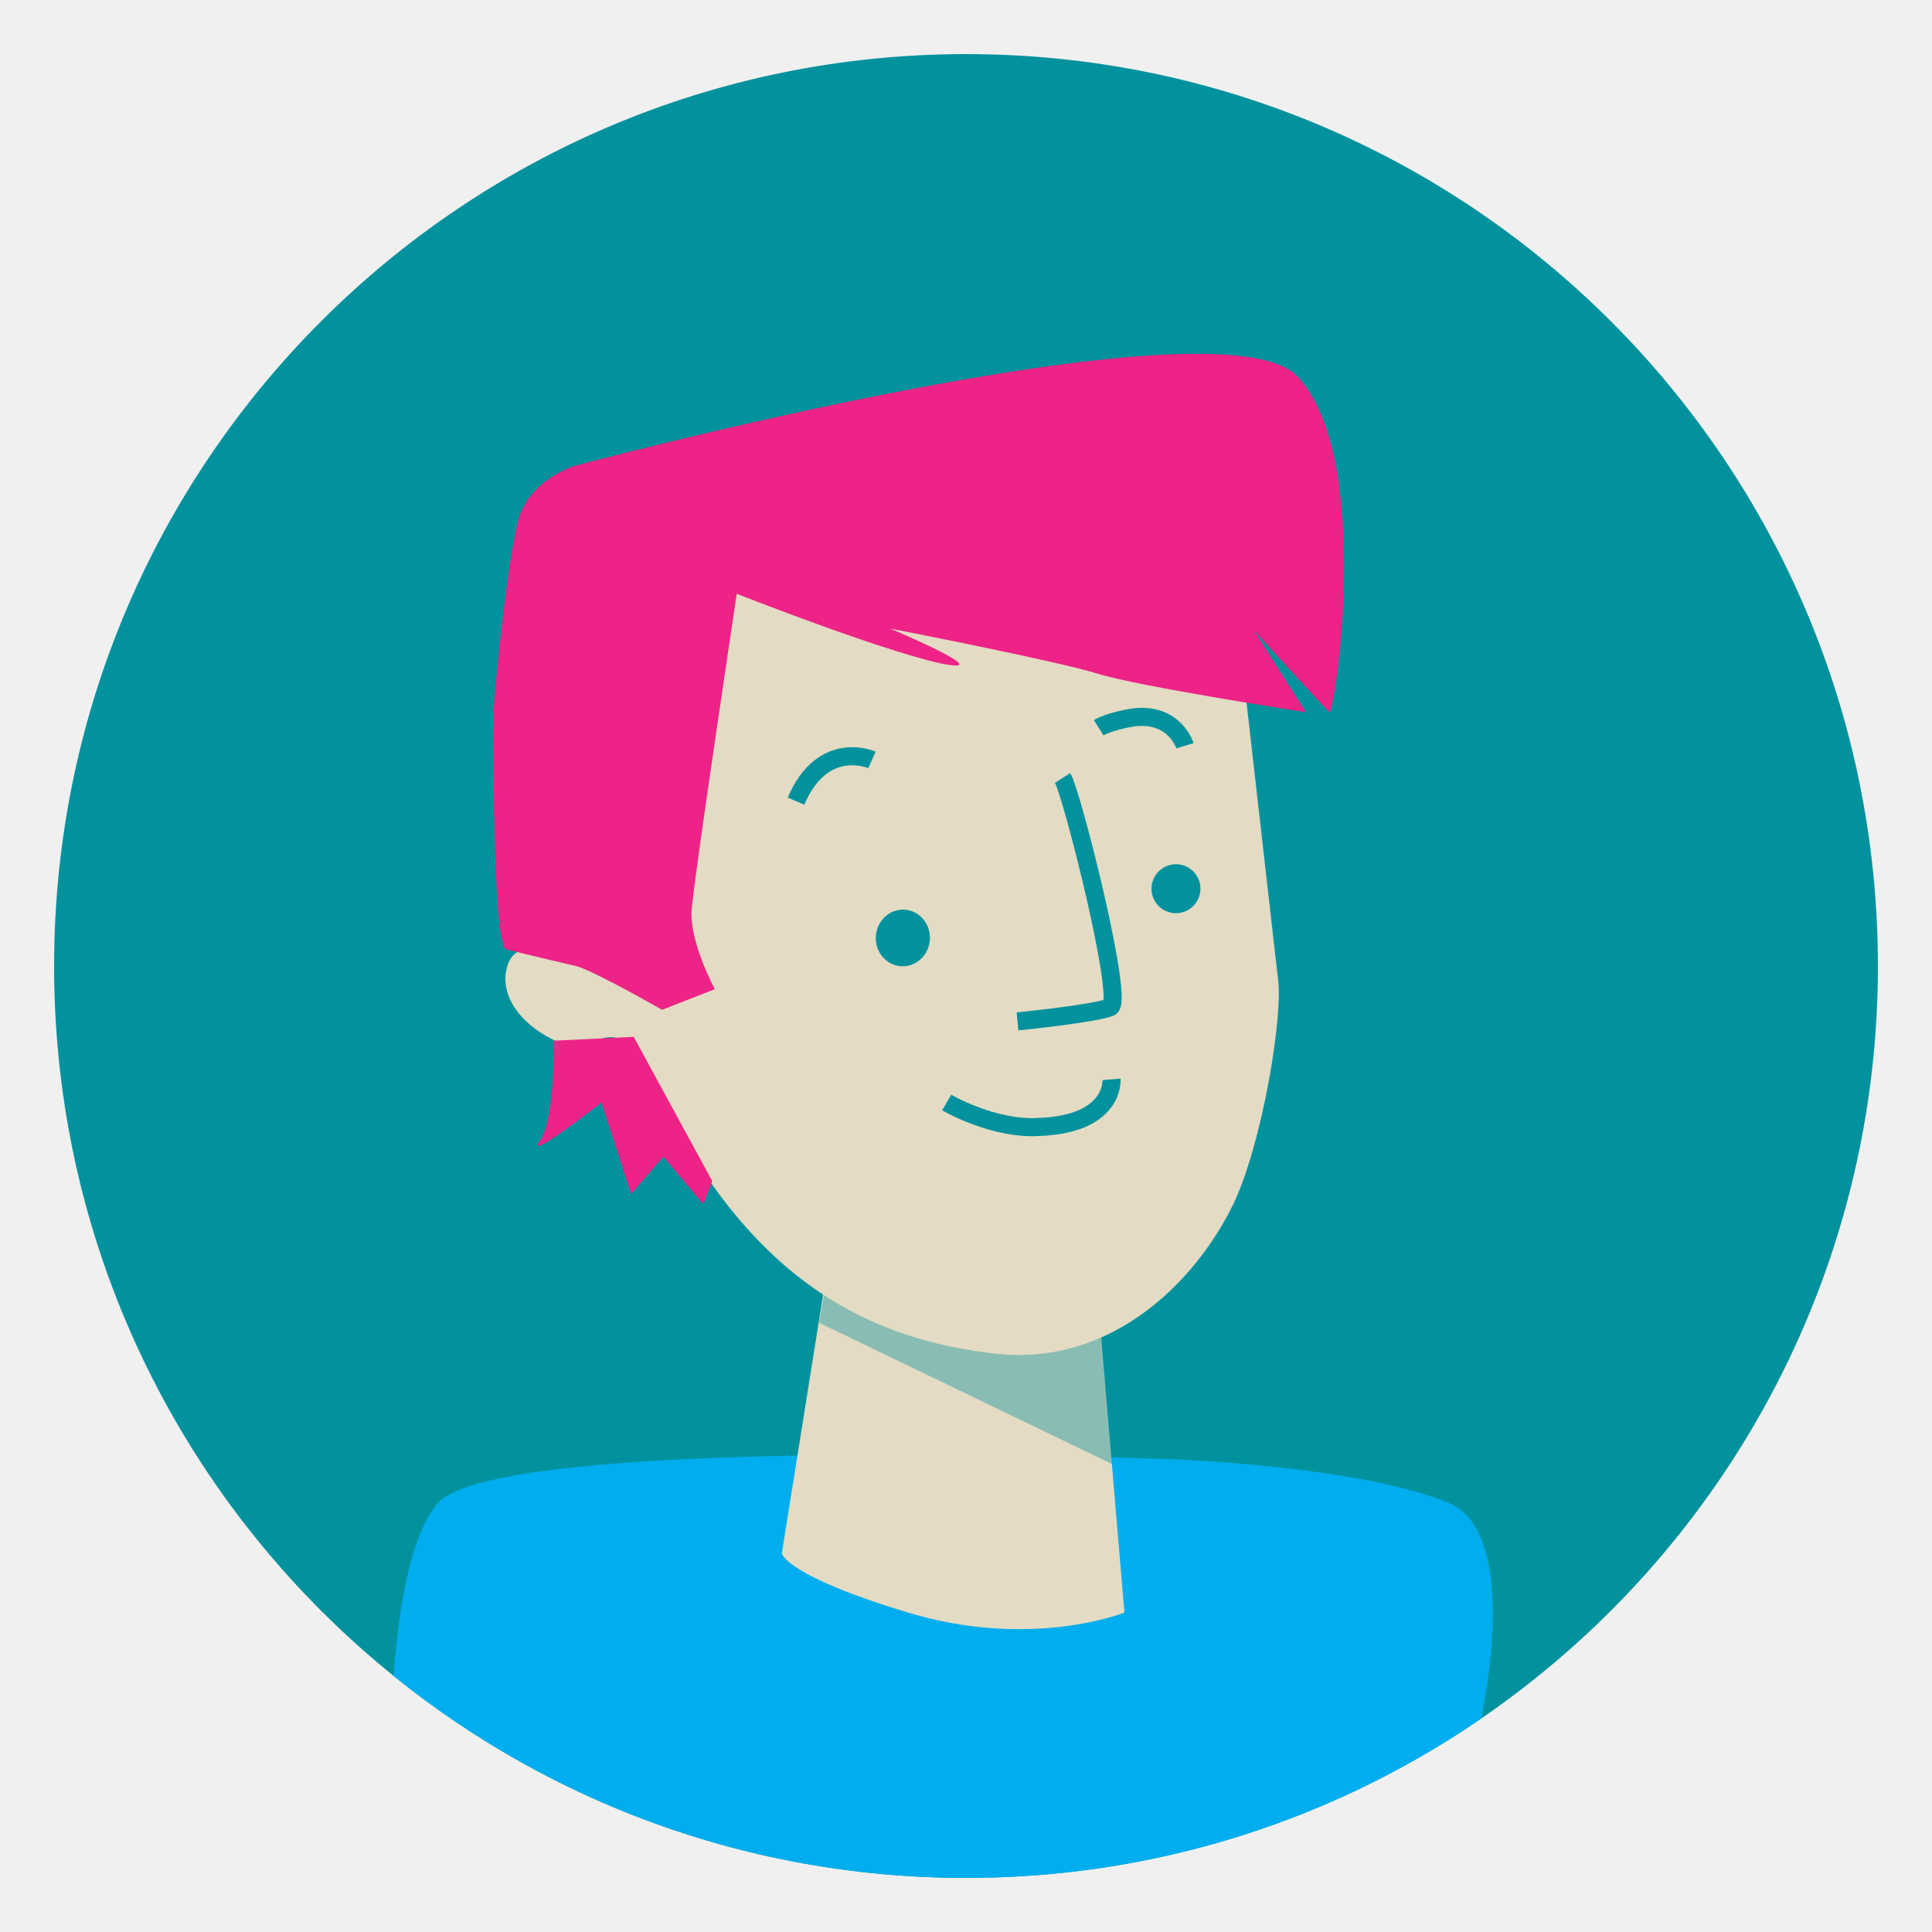
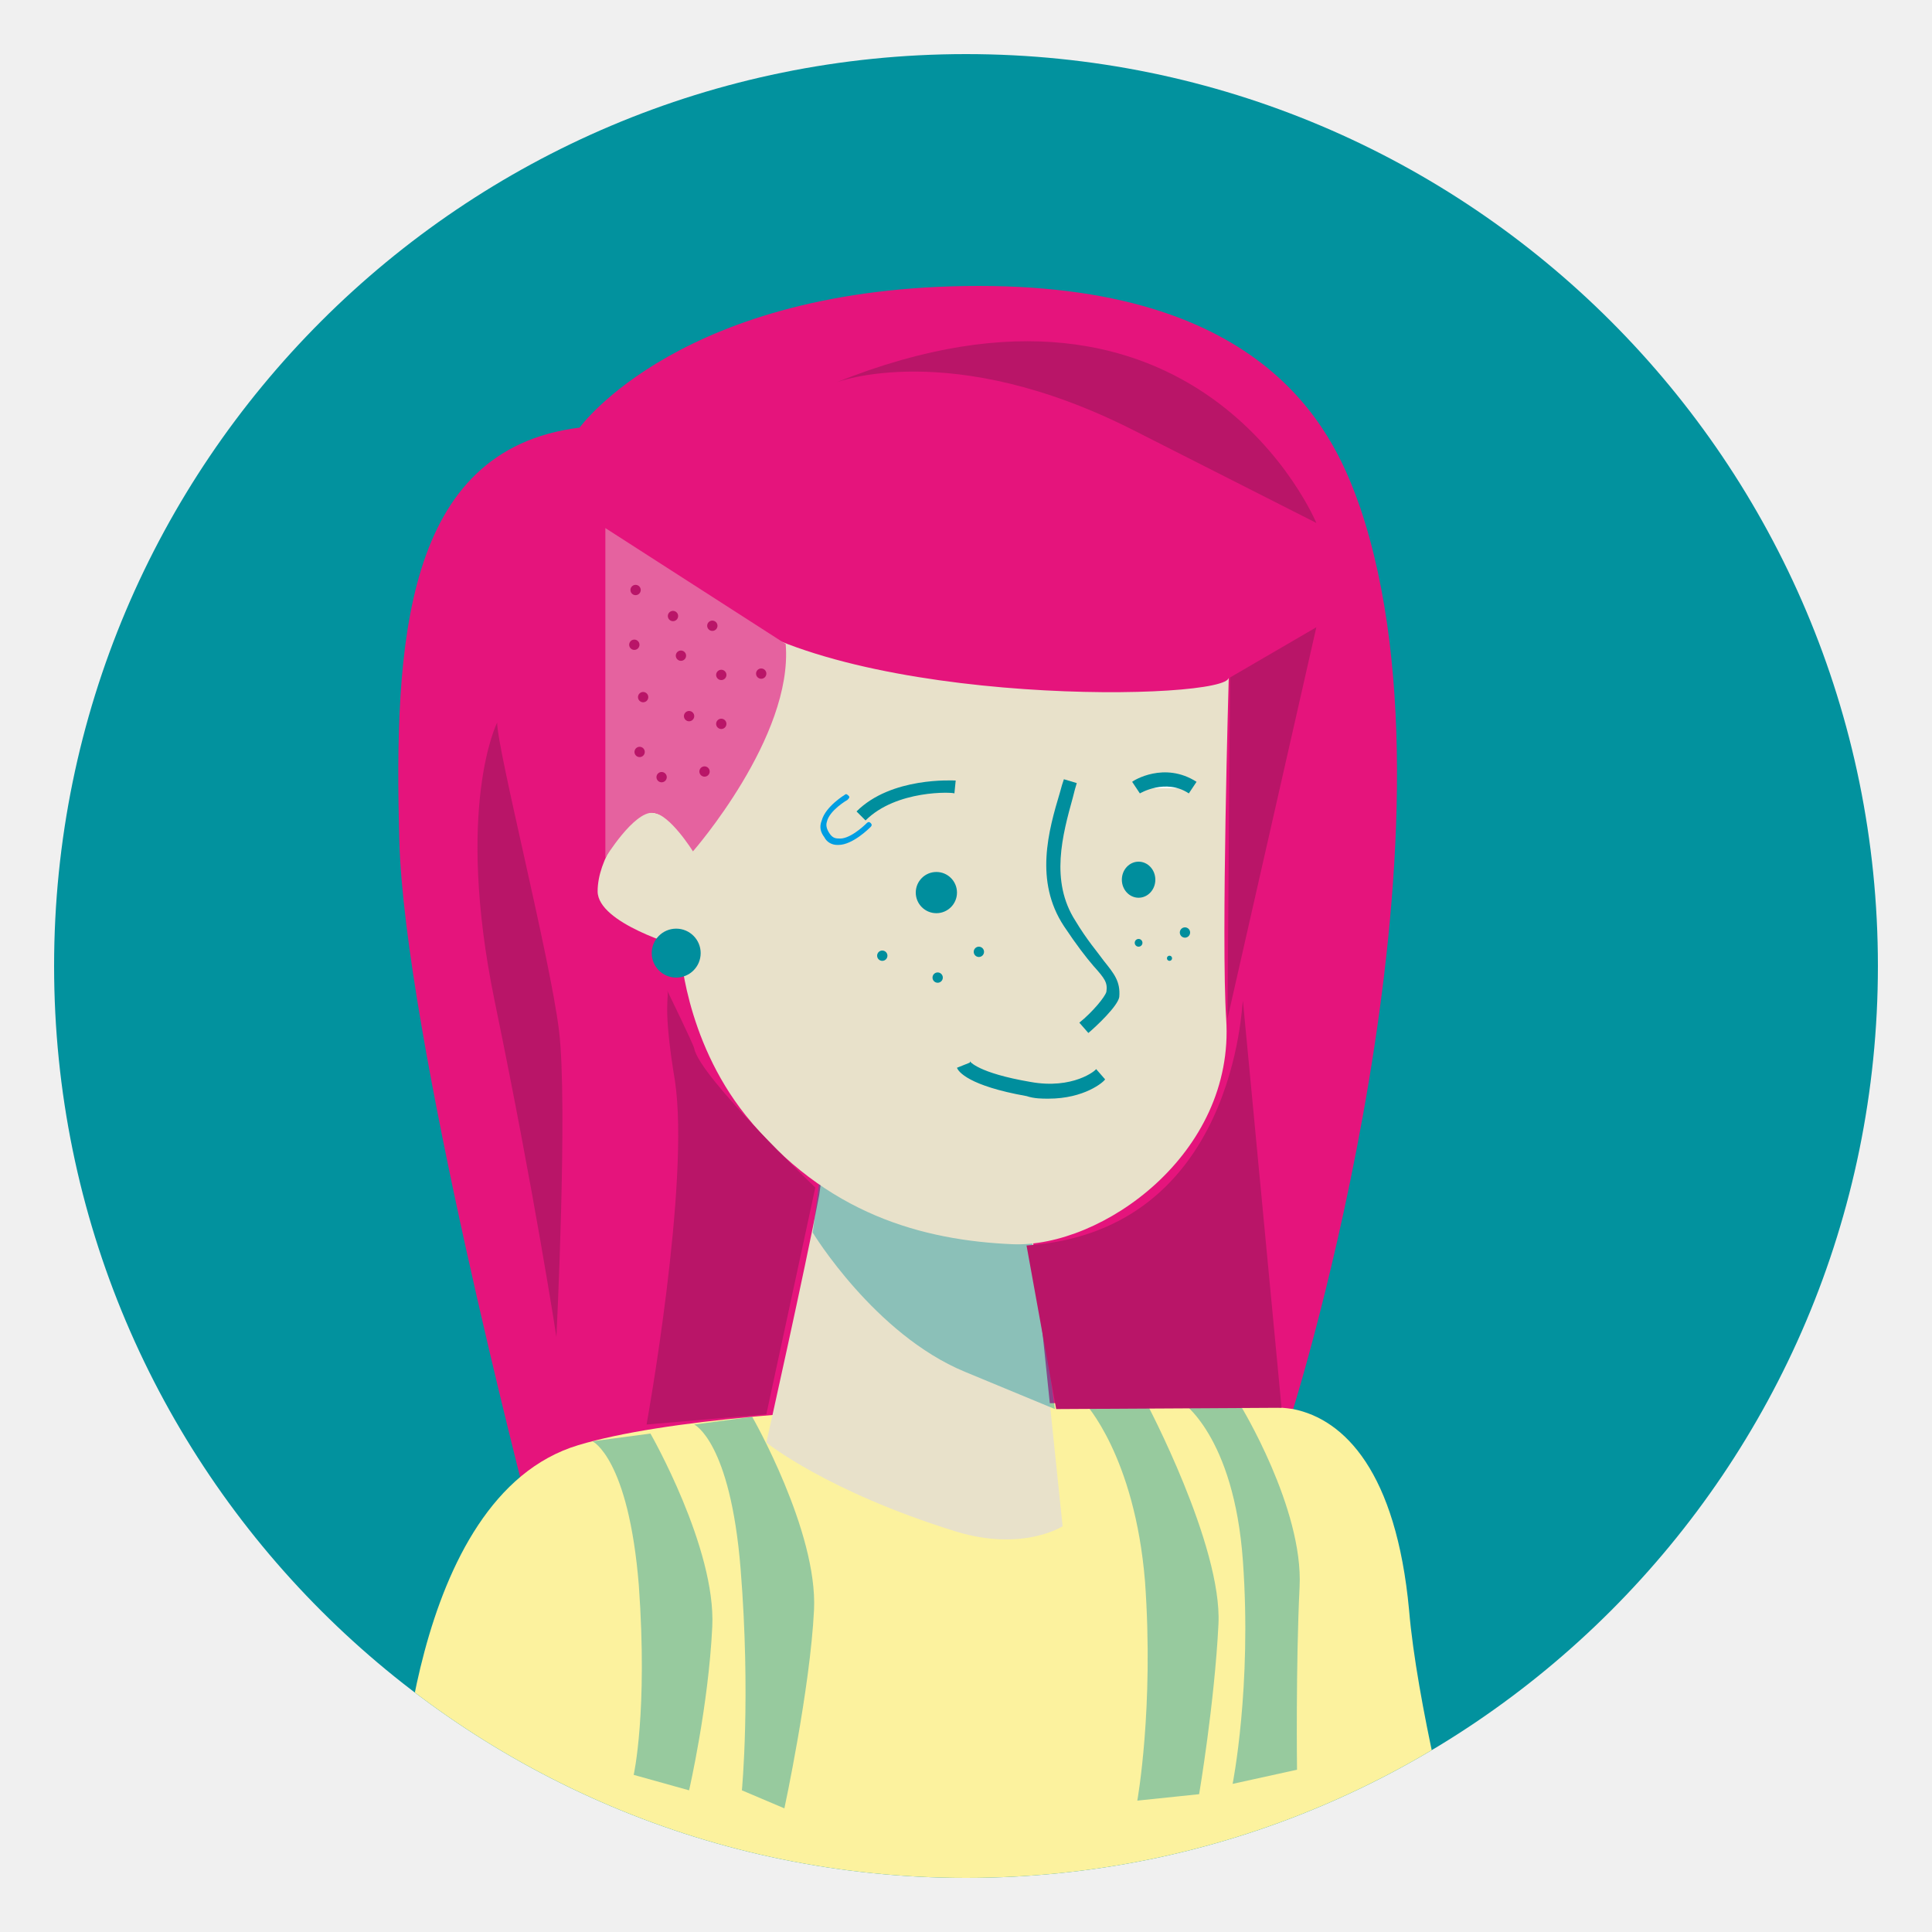
- <svg xmlns="http://www.w3.org/2000/svg" xmlns:xlink="http://www.w3.org/1999/xlink" version="1.1" x="0px" y="0px" viewBox="0 0 150 150" style="enable-background:new 0 0 150 150;" xml:space="preserve">
+ <svg xmlns="http://www.w3.org/2000/svg" xmlns:xlink="http://www.w3.org/1999/xlink" version="1.1" id="Layer_1" x="0px" y="0px" viewBox="-222 345.9 150 150" style="enable-background:new -222 345.9 150 150;" xml:space="preserve">
  <style type="text/css">
	.st0{display:none;}
	.st1{display:inline;}
	.st2{fill:#FAF39D;}
	.st3{clip-path:url(#SVGID_2_);fill:none;stroke:#000000;stroke-width:0.717;stroke-miterlimit:10;}
- 	.st4{clip-path:url(#SVGID_2_);fill:#02929E;}
- 	.st5{clip-path:url(#SVGID_2_);fill:#ED2387;}
- 	.st6{clip-path:url(#SVGID_2_);fill:#E3DBC3;}
- 	.st7{opacity:0.4;clip-path:url(#SVGID_2_);fill:#02929E;}
- 	.st8{clip-path:url(#SVGID_2_);fill:none;stroke:#02929E;stroke-width:1.183;stroke-miterlimit:10;}
- 	.st9{clip-path:url(#SVGID_2_);fill:none;stroke:#02929E;stroke-width:1.305;stroke-linejoin:round;stroke-miterlimit:10;}
- 	.st10{clip-path:url(#SVGID_2_);fill:#FFFFFF;stroke:#02929E;stroke-width:1.305;stroke-linejoin:round;stroke-miterlimit:10;}
- 	.st11{fill:#ED2387;}
- 	.st12{opacity:0.4;fill:#02929E;}
- 	.st13{fill:#02929E;}
- 	.st14{clip-path:url(#SVGID_4_);fill:#00AEEF;}
- 	.st15{clip-path:url(#SVGID_4_);fill:#E3DBC3;}
- 	.st16{opacity:0.4;clip-path:url(#SVGID_4_);fill:#02929E;}
- 	.st17{clip-path:url(#SVGID_4_);fill:none;stroke:#02929E;stroke-width:1.401;stroke-miterlimit:10;}
- 	.st18{clip-path:url(#SVGID_4_);fill:#02929E;}
- 	.st19{clip-path:url(#SVGID_4_);fill:#ED2387;}
+ 	.st4{clip-path:url(#SVGID_4_);fill:#02929E;}
+ 	.st5{clip-path:url(#SVGID_6_);fill:#ED2387;}
+ 	.st6{clip-path:url(#SVGID_8_);fill:#E3DBC3;}
+ 	.st7{opacity:0.4;clip-path:url(#SVGID_10_);fill:#02929E;enable-background:new    ;}
+ 	.st8{clip-path:url(#SVGID_12_);fill:#E3DBC3;}
+ 	.st9{clip-path:url(#SVGID_14_);fill:none;stroke:#02929E;stroke-width:1.183;stroke-miterlimit:10;}
+ 	.st10{clip-path:url(#SVGID_16_);fill:#02929E;}
+ 	.st11{clip-path:url(#SVGID_18_);fill:#02929E;}
+ 	.st12{clip-path:url(#SVGID_20_);fill:#02929E;}
+ 	.st13{clip-path:url(#SVGID_22_);fill:none;stroke:#02929E;stroke-width:1.305;stroke-linejoin:round;stroke-miterlimit:10;}
+ 	.st14{clip-path:url(#SVGID_24_);fill:#FFFFFF;stroke:#02929E;stroke-width:1.305;stroke-linejoin:round;stroke-miterlimit:10;}
+ 	.st15{fill:#ED2387;}
+ 	.st16{opacity:0.4;fill:#02929E;enable-background:new    ;}
+ 	.st17{fill:#02929E;}
+ 	.st18{clip-path:url(#SVGID_26_);}
+ 	.st19{fill:#E5147C;}
+ 	.st20{fill:none;stroke:#1D1D1B;stroke-width:0.717;stroke-miterlimit:10;}
+ 	.st21{fill:#FCF29E;}
+ 	.st22{fill:#E8E1CA;}
+ 	.st23{opacity:0.4;}
+ 	.st24{fill:#008E9D;}
+ 	.st25{fill:#FFFFFF;}
+ 	.st26{fill:#B91568;}
+ 	.st27{fill:#E5629F;}
+ 	.st28{fill:#009EE2;}
</style>
-   <g id="Layer_1" class="st0">
+   <g id="Layer_1_1_" class="st0">
    <g class="st1">
-       <circle class="st2" cx="75" cy="75" r="70.8" />
+       <circle class="st2" cx="-147" cy="420.9" r="70.8" />
      <g>
-         <defs>
-           <circle id="SVGID_1_" cx="75" cy="75" r="70.8" />
-         </defs>
-         <clipPath id="SVGID_2_">
-           <use xlink:href="#SVGID_1_" style="overflow:visible;" />
-         </clipPath>
-         <path class="st3" d="M76.2,111.3" />
-         <path class="st4" d="M105.2,145.8c0,0,1.3-22-12.3-26.1s-52.7-3.6-56.8-2.8s-8.2,5-9.2,16c-0.6,7.3,0.3,10.8,0.3,10.8     S90.1,169.4,105.2,145.8z" />
-         <path class="st5" d="M91.7,50.4c0,0-3.6-17.9-27.3-17.9s-26.7,8.7-28.5,14c-8.9,26.3,16.9,56.3,16.9,56.3l21.1-2.9     c0,0,12.4-3.3,23-16.2C104,75.1,105.8,52.1,91.7,50.4z" />
-         <path class="st6" d="M73.5,97.2c-0.1,0.1,0.1,1.1,0.4,2.6c1.1,5.9,4.2,19.7,4.2,19.7s-4.8,3.8-15,7.1c-5.3,1.7-8.5-0.4-8.5-0.4     l2.5-23.7L73.5,97.2" />
-         <path class="st7" d="M74.3,102.8c0,0-4.9,8.1-12.1,11.1c-7.2,3-7.2,3-7.2,3l2-14.3l16.5-5.3L74.3,102.8z" />
-         <path class="st6" d="M77.9,53.8c-0.3-1.1,0.4,12.1,0.4,12.1l-7.5-1.4l-4.4-11.4L66,64.3l-25.8-1.9c0,0-1-7.6-0.9-8.8     c0,0-1.3,20.4-1,30c0.2,10.8,12.4,22.5,19.4,22.2s15.4-4.4,21.8-12.3c4.9-6.1,3.8-12.4,3.8-12.4s8-2.9,8-5.4s-2.2-5.5-3.6-6.1     c-2-0.8-4,2.9-4,2.9S81.5,67.6,77.9,53.8z" />
-         <path class="st8" d="M55,69.3c0.8,3.2,0.2,4.6-2.2,8.4c-2.4,3.8-2.5,4.4-2.4,6c0.1,0.9,2.3,2.8,2.3,2.8" />
-         <path class="st4" d="M61.8,92.8c0,0-1.6,0.3-4.4-0.6c-2.9-0.9-6.7-1.5-7.9-0.8s-0.3,2.2,0.2,2.4C50.1,94,59.1,97.2,61.8,92.8z" />
-         <ellipse class="st4" cx="64.5" cy="76.2" rx="1.5" ry="2.3" />
-         <ellipse class="st4" cx="47.5" cy="75.1" rx="1.2" ry="1.8" />
-         <path class="st9" d="M70.9,72c-0.8-3.7-6.4-2.6-6.4-2.6" />
-         <path class="st10" d="M48.6,69.6c0,0-2.3-1.5-4.5,0" />
+         <g>
+           <defs>
+             <circle id="SVGID_1_" cx="-147" cy="420.9" r="70.8" />
+           </defs>
+           <clipPath id="SVGID_2_">
+             <use xlink:href="#SVGID_1_" style="overflow:visible;" />
+           </clipPath>
+           <path class="st3" d="M-145.8,457.2" />
+         </g>
+         <g>
+           <defs>
+             <circle id="SVGID_3_" cx="-147" cy="420.9" r="70.8" />
+           </defs>
+           <clipPath id="SVGID_4_">
+             <use xlink:href="#SVGID_3_" style="overflow:visible;" />
+           </clipPath>
+           <path class="st4" d="M-116.8,491.7c0,0,1.3-22-12.3-26.1c-13.6-4.1-52.7-3.6-56.8-2.8c-4.1,0.8-8.2,5-9.2,16      c-0.6,7.3,0.3,10.8,0.3,10.8S-131.9,515.3-116.8,491.7z" />
+         </g>
+         <g>
+           <defs>
+             <circle id="SVGID_5_" cx="-147" cy="420.9" r="70.8" />
+           </defs>
+           <clipPath id="SVGID_6_">
+             <use xlink:href="#SVGID_5_" style="overflow:visible;" />
+           </clipPath>
+           <path class="st5" d="M-130.3,396.3c0,0-3.6-17.9-27.3-17.9s-26.7,8.7-28.5,14c-8.9,26.3,16.9,56.3,16.9,56.3l21.1-2.9      c0,0,12.4-3.3,23-16.2C-118,421-116.2,398-130.3,396.3z" />
+         </g>
+         <g>
+           <defs>
+             <circle id="SVGID_7_" cx="-147" cy="420.9" r="70.8" />
+           </defs>
+           <clipPath id="SVGID_8_">
+             <use xlink:href="#SVGID_7_" style="overflow:visible;" />
+           </clipPath>
+           <path class="st6" d="M-148.5,443.1c-0.1,0.1,0.1,1.1,0.4,2.6c1.1,5.9,4.2,19.7,4.2,19.7s-4.8,3.8-15,7.1      c-5.3,1.7-8.5-0.4-8.5-0.4l2.5-23.7L-148.5,443.1" />
+         </g>
+         <g>
+           <defs>
+             <circle id="SVGID_9_" cx="-147" cy="420.9" r="70.8" />
+           </defs>
+           <clipPath id="SVGID_10_">
+             <use xlink:href="#SVGID_9_" style="overflow:visible;" />
+           </clipPath>
+           <path class="st7" d="M-147.7,448.7c0,0-4.9,8.1-12.1,11.1c-7.2,3-7.2,3-7.2,3l2-14.3l16.5-5.3L-147.7,448.7z" />
+         </g>
+         <g>
+           <defs>
+             <circle id="SVGID_11_" cx="-147" cy="420.9" r="70.8" />
+           </defs>
+           <clipPath id="SVGID_12_">
+             <use xlink:href="#SVGID_11_" style="overflow:visible;" />
+           </clipPath>
+           <path class="st8" d="M-144.1,399.7c-0.3-1.1,0.4,12.1,0.4,12.1l-7.5-1.4l-4.4-11.4l-0.4,11.2l-25.8-1.9c0,0-1-7.6-0.9-8.8      c0,0-1.3,20.4-1,30c0.2,10.8,12.4,22.5,19.4,22.2c7-0.3,15.4-4.4,21.8-12.3c4.9-6.1,3.8-12.4,3.8-12.4s8-2.9,8-5.4      s-2.2-5.5-3.6-6.1c-2-0.8-4,2.9-4,2.9S-140.5,413.5-144.1,399.7z" />
+         </g>
+         <g>
+           <defs>
+             <circle id="SVGID_13_" cx="-147" cy="420.9" r="70.8" />
+           </defs>
+           <clipPath id="SVGID_14_">
+             <use xlink:href="#SVGID_13_" style="overflow:visible;" />
+           </clipPath>
+           <path class="st9" d="M-167,415.2c0.8,3.2,0.2,4.6-2.2,8.4c-2.4,3.8-2.5,4.4-2.4,6c0.1,0.9,2.3,2.8,2.3,2.8" />
+         </g>
+         <g>
+           <defs>
+             <circle id="SVGID_15_" cx="-147" cy="420.9" r="70.8" />
+           </defs>
+           <clipPath id="SVGID_16_">
+             <use xlink:href="#SVGID_15_" style="overflow:visible;" />
+           </clipPath>
+           <path class="st10" d="M-160.2,438.7c0,0-1.6,0.3-4.4-0.6c-2.9-0.9-6.7-1.5-7.9-0.8c-1.2,0.7-0.3,2.2,0.2,2.4      C-171.9,439.9-162.9,443.1-160.2,438.7z" />
+         </g>
+         <g>
+           <defs>
+             <circle id="SVGID_17_" cx="-147" cy="420.9" r="70.8" />
+           </defs>
+           <clipPath id="SVGID_18_">
+             <use xlink:href="#SVGID_17_" style="overflow:visible;" />
+           </clipPath>
+           <ellipse class="st11" cx="-157.5" cy="422.1" rx="1.5" ry="2.3" />
+         </g>
+         <g>
+           <defs>
+             <circle id="SVGID_19_" cx="-147" cy="420.9" r="70.8" />
+           </defs>
+           <clipPath id="SVGID_20_">
+             <use xlink:href="#SVGID_19_" style="overflow:visible;" />
+           </clipPath>
+           <ellipse class="st12" cx="-174.5" cy="421" rx="1.2" ry="1.8" />
+         </g>
+         <g>
+           <defs>
+             <circle id="SVGID_21_" cx="-147" cy="420.9" r="70.8" />
+           </defs>
+           <clipPath id="SVGID_22_">
+             <use xlink:href="#SVGID_21_" style="overflow:visible;" />
+           </clipPath>
+           <path class="st13" d="M-151.1,417.9c-0.8-3.7-6.4-2.6-6.4-2.6" />
+         </g>
+         <g>
+           <defs>
+             <circle id="SVGID_23_" cx="-147" cy="420.9" r="70.8" />
+           </defs>
+           <clipPath id="SVGID_24_">
+             <use xlink:href="#SVGID_23_" style="overflow:visible;" />
+           </clipPath>
+           <path class="st14" d="M-173.4,415.5c0,0-2.3-1.5-4.5,0" />
+         </g>
      </g>
-       <path class="st11" d="M82.7,37.7c0,0,7.2-7.2,13.1-5.5c5.9,1.7,9.2,2.8,12.5,9c6.2,11.7,0,19.8,0,19.8s-6,3.8-6.1,4.9" />
-       <path class="st12" d="M82.7,37.9c0.7,0,12.9,2.3,19.2,14.6c2.5,4.8,0.7,12.7,0.7,12.7s-3.9-10.3-11.5-19.4    C89.3,43.6,82.7,37.9,82.7,37.9z" />
+       <path class="st15" d="M-139.3,383.6c0,0,7.2-7.2,13.1-5.5c5.9,1.7,9.2,2.8,12.5,9c6.2,11.7,0,19.8,0,19.8s-6,3.8-6.1,4.9" />
+       <path class="st16" d="M-139.3,383.8c0.7,0,12.9,2.3,19.2,14.6c2.5,4.8,0.7,12.7,0.7,12.7s-3.9-10.3-11.5-19.4    C-132.7,389.5-139.3,383.8-139.3,383.8z" />
    </g>
  </g>
  <g id="Layer_2">
    <g>
-       <circle class="st13" cx="75" cy="75" r="70.8" />
+       <circle class="st17" cx="-147" cy="420.9" r="70.8" />
      <g>
        <defs>
-           <circle id="SVGID_3_" cx="75" cy="75" r="70.8" />
+           <circle id="SVGID_25_" cx="-147" cy="420.9" r="70.8" />
        </defs>
-         <clipPath id="SVGID_4_">
-           <use xlink:href="#SVGID_3_" style="overflow:visible;" />
+         <clipPath id="SVGID_26_">
+           <use xlink:href="#SVGID_25_" style="overflow:visible;" />
        </clipPath>
-         <path class="st14" d="M112.5,141.4c1.4-1.2,6.9-21.8,0-24.7c-6.9-2.9-21.5-3.4-21.5-3.4s-52.3-2-57,3.4     c-4.7,5.4-3.6,26.7-3.6,26.7S92.4,157.7,112.5,141.4z" />
-         <path class="st15" d="M85.4,102.7l1.9,22.5c0,0-7.2,2.9-16.8,0c-9.6-2.9-9.8-4.6-9.8-4.6l3.8-23.8L85.4,102.7z" />
-         <polygon class="st16" points="85.4,102.7 86.4,113.7 63.6,102.7 64.6,96.8    " />
-         <path class="st15" d="M96.4,51.2l2.8,24.6c0.5,2.8-1.2,13.1-3.5,17.8c-2.9,5.9-9.4,12.5-18.4,11.5c-10-1.1-16.8-5.7-22.2-13.4     c-2.5-3.6-5.3-9-6.1-10.3c-0.5-0.8-1.5-1.1-2.4-0.7c-0.9,0.5-2.3,0.7-3.7,0c-2.8-1.4-4.3-3.8-3.4-6c0.5-1.2,2.2-1.4,3.6-1.4     c1,0,1.9-0.8,2-1.8c0.2-6.3,1.3-25.3,5.6-28.7c4.6-3.7,37.8,5,44.4,6.7C95.8,49.9,96.3,50.5,96.4,51.2z" />
-         <path class="st17" d="M82.5,60.4c0.7,1.1,4.8,17.3,3.7,17.8C85,78.7,79,79.3,79,79.3" />
-         <circle class="st18" cx="91.3" cy="69" r="1.9" />
-         <ellipse transform="matrix(-0.998 -6.324247e-02 6.324247e-02 -0.998 135.3468 150.0037)" class="st18" cx="70" cy="72.9" rx="2.1" ry="2.2" />
-         <path class="st17" d="M86.3,83.8c0,0,0.3,3.5-5.7,3.7c-3.5,0.2-7.1-1.9-7.1-1.9" />
-         <path class="st17" d="M92,57.9c0,0-0.8-2.6-4-2.2c-1.9,0.3-2.7,0.8-2.7,0.8" />
-         <path class="st17" d="M67.7,59c0,0-3.8-1.7-5.9,3.2" />
-         <path class="st19" d="M44.7,75c1.3,0.3,6.7,3.4,6.7,3.4l4.1-1.6c0,0-2-3.7-1.8-6.2c0.2-2.5,3.5-24.5,3.5-24.5s10.9,4.3,15.8,5.4     c4.9,1-3.9-2.7-3.9-2.7s12.9,2.5,16.1,3.5c3.2,1,16.2,3,16.2,3L97.4,49c0,0,5.4,5.9,5.8,6.3s3.5-19.9-2.5-26.1     c-6.2-6.4-56.2,7-56.2,7s-3.1,1-4.1,3.7c-1,2.7-2.1,15.2-2.1,15.2s-0.1,18.3,1,18.6C40.4,74,44.7,75,44.7,75z" />
-         <path class="st19" d="M43,80.8c0,0,0.1,6.2-1.1,7.8c-1.2,1.7,4.8-3,4.8-3l2.3,7.1l2.5-2.9l3.1,3.7l0.7-1.8l-6.1-11.2L43,80.8z" />
+         <g class="st18">
+           <g>
+             <g>
+               <path class="st19" d="M-131.2,463.6c-0.1-0.1-0.1-0.1-0.2-0.2c-0.5-0.5-1.4-0.5-1.8,0c-0.5,0.5-0.5,1.3,0,1.8        c0.1,0.1,0.1,0.1,0.2,0.2c0.5,0.5,1.4,0.5,1.8,0C-130.7,465-130.7,464.1-131.2,463.6L-131.2,463.6z" />
+             </g>
+           </g>
+           <g>
+             <path class="st19" d="M-177,379.1c0,0,7.9-11,31-11s27.8,12.1,29.6,17.2c8.7,25.7-5.2,70-5.2,70L-181,463c0,0-9.6-36.8-10-51.9       S-190.7,380.8-177,379.1z" />
+           </g>
+           <g>
+             <path class="st20" d="M-160.8,449.9" />
+           </g>
+           <g>
+             <path class="st21" d="M-191,487.1c0,0,0.6-25,13.9-29s51.5-3.5,55.5-2.8c4,0.8,8,4.9,9,15.6c0.6,7.2,3.5,18.4,3.5,18.4       S-176.3,510.1-191,487.1z" />
+           </g>
+           <g>
+             <path class="st22" d="M-158.1,436.1c0.1,0.1-0.1,1.1-0.3,2.6c-1.1,5.8-4.1,19.2-4.1,19.2s4.7,3.8,14.7,6.9       c5.2,1.6,8.3-0.4,8.3-0.4l-2.4-23.1L-158.1,436.1" />
+           </g>
+           <g class="st23">
+             <path class="st24" d="M-158.9,441.6c0,0,4.8,7.9,11.8,10.8c7,2.9,7,2.9,7,2.9l-1.9-14l-16.2-5.2L-158.9,441.6z" />
+           </g>
+           <g>
+             <path class="st22" d="M-163.8,397.7c0.2-1.1-12-11.8-2.4-4.6c10.4,7.8,39.6,7.2,39.6,5.4c0,0-0.6,20.4-0.2,26.5       c0.7,10.5-9.7,17.8-16.6,17.5s-14.5-2.3-20.7-10c-4.8-6-5.1-13.1-5.1-13.1s-6.4-1.8-6.4-4.3c0-2.5,2.1-5.4,3.5-6       c2-0.8,3.9,2.8,3.9,2.8S-166.1,410.1-163.8,397.7z" />
+           </g>
+           <g>
+             <path class="st24" d="M-137.5,426.1l-0.7-0.8c1-0.8,2-2,2.1-2.4c0.1-0.7-0.1-1-1-2c-0.6-0.7-1.3-1.6-2.3-3.1       c-2.3-3.5-1.2-7.4-0.3-10.4c0.1-0.4,0.2-0.7,0.3-1l1,0.3c-0.1,0.3-0.2,0.7-0.3,1.1c-0.8,2.9-1.8,6.5,0.2,9.6       c0.9,1.5,1.7,2.4,2.2,3.1c0.8,1,1.3,1.6,1.2,2.8C-135.2,424-136.9,425.6-137.5,426.1z" />
+           </g>
+           <g>
+             <ellipse class="st24" cx="-149.3" cy="415.2" rx="1.6" ry="1.6" />
+           </g>
+           <g>
+             <ellipse class="st24" cx="-133.6" cy="414.2" rx="1.3" ry="1.4" />
+           </g>
+           <g>
+             <path class="st24" d="M-154.8,409.6l-0.7-0.7c2.7-2.7,7.5-2.4,7.7-2.4l-0.1,1C-148,407.4-152.4,407.2-154.8,409.6z" />
+           </g>
+           <g>
+             <path class="st25" d="M-133.8,407.1c0,0,2.2-1.4,4.4,0" />
+             <path class="st24" d="M-133.5,407.5l-0.6-0.9c0.1-0.1,2.5-1.6,5,0l-0.6,0.9C-131.5,406.3-133.5,407.5-133.5,407.5z" />
+           </g>
+           <g>
+             <path class="st24" d="M-140.6,431.2c-0.5,0-1.1,0-1.7-0.2c-4.5-0.8-5.3-1.9-5.4-2.2l1-0.4c0,0,0-0.1,0-0.1c0,0,0.6,0.9,4.7,1.6       c3.3,0.6,5.1-0.9,5.1-1l0.7,0.8C-136.3,429.9-137.8,431.2-140.6,431.2z" />
+           </g>
+           <g>
+             <circle class="st24" cx="-169.5" cy="419.9" r="1.9" />
+           </g>
+           <g class="st23">
+             <path class="st24" d="M-176,457.8c0,0,2.8,1.3,3.6,11.2c0.7,9.8-0.4,14.7-0.4,14.7l4.3,1.2c0,0,1.5-6.5,1.8-12.7       c0.3-6.1-4.8-15-4.8-15L-176,457.8z" />
+           </g>
+           <g class="st23">
+             <path class="st24" d="M-168.1,456.5c0,0,2.8,1.3,3.6,11.2s0.1,17.2,0.1,17.2l3.3,1.4c0,0,2-9.3,2.3-15.4c0.3-6.1-4.8-15-4.8-15       L-168.1,456.5z" />
+           </g>
+           <g class="st23">
+             <path class="st24" d="M-137.8,454.8c0,0,3.9,4.1,4.7,13.9c0.7,9.8-0.6,17-0.6,17l4.8-0.5c0,0,1.2-7.1,1.5-13.2       s-5.6-17.2-5.6-17.2H-137.8z" />
+           </g>
+           <g class="st23">
+             <path class="st24" d="M-130.3,454.7c0,0,4.1,2.6,4.8,12.4c0.7,9.8-0.8,17.3-0.8,17.3l5-1.1c0,0-0.1-8.1,0.2-14.2       c0.3-6.1-4.6-14.1-4.6-14.1L-130.3,454.7z" />
+           </g>
+           <g>
+             <path class="st26" d="M-170.2,422.8c0.2,0.5-0.4,1,0.6,7c1.2,7.9-2.2,26.7-2.2,26.7l9.3-0.8l3.8-17.6c0,0-9-8.6-9.4-10.8       C-168.2,426.9-170.2,422.8-170.2,422.8z" />
+           </g>
+           <g>
+             <path class="st26" d="M-142.3,442.6l2.3,12.7l17.5-0.1l-3-31.6C-125.6,423.7-126,441.5-142.3,442.6z" />
+           </g>
+           <g>
+             <circle class="st24" cx="-153.5" cy="420.1" r="0.4" />
+           </g>
+           <g>
+             <circle class="st24" cx="-149.2" cy="421.8" r="0.4" />
+           </g>
+           <g>
+             <circle class="st24" cx="-146" cy="419.8" r="0.4" />
+           </g>
+           <g>
+             <circle class="st24" cx="-133.6" cy="419.1" r="0.3" />
+           </g>
+           <g>
+             <circle class="st24" cx="-131.2" cy="420.3" r="0.2" />
+           </g>
+           <g>
+             <circle class="st24" cx="-130" cy="418.3" r="0.4" />
+           </g>
+           <g>
+             <path class="st27" d="M-161,395.9l-14-9v25.6c0,0,2.2-3.6,3.7-3.5c1.3,0.1,3.1,3,3.1,3S-160.4,403.1-161,395.9z" />
+           </g>
+           <g>
+             <path class="st28" d="M-156.9,411.5c0,0-0.1,0-0.1,0c-0.4,0-0.8-0.2-1-0.6c-0.3-0.4-0.4-0.8-0.2-1.3c0.3-1.1,1.8-2,1.8-2       c0.1-0.1,0.2,0,0.3,0.1c0.1,0.1,0,0.2-0.1,0.3c0,0-1.4,0.8-1.6,1.7c-0.1,0.3,0,0.6,0.2,0.9c0.2,0.3,0.4,0.4,0.7,0.4       c0.8,0.1,1.9-0.9,2.2-1.2c0.1-0.1,0.2-0.1,0.3,0c0.1,0.1,0.1,0.2,0,0.3C-154.5,410.2-155.8,411.5-156.9,411.5z" />
+           </g>
+           <g>
+             <polygon class="st26" points="-126.5,398.5 -119.8,394.6 -126.7,425      " />
+           </g>
+           <g>
+             <path class="st26" d="M-157.1,375.6c0,0,8.9-3.5,23.1,3.7s14.2,7.2,14.2,7.2S-129,364.3-157.1,375.6z" />
+           </g>
+           <g>
+             <path class="st26" d="M-183.4,402c0,0-3.3,6.5-0.2,21.6c3.1,15,4.8,26.1,4.8,26.1s0.9-18.1,0.2-23.8S-183.4,404.1-183.4,402z" />
+           </g>
+           <g>
+             <ellipse class="st26" cx="-168.5" cy="401.5" rx="0.4" ry="0.4" />
+           </g>
+           <g>
+             <ellipse class="st26" cx="-166" cy="402.1" rx="0.4" ry="0.4" />
+           </g>
+           <g>
+             <ellipse class="st26" cx="-166" cy="398.3" rx="0.4" ry="0.4" />
+           </g>
+           <g>
+             <ellipse class="st26" cx="-162.9" cy="398.2" rx="0.4" ry="0.4" />
+           </g>
+           <g>
+             <ellipse class="st26" cx="-167.3" cy="405.8" rx="0.4" ry="0.4" />
+           </g>
+           <g>
+             <ellipse transform="matrix(-0.6108 -0.7918 0.7918 -0.6108 -586.6652 505.1995)" class="st26" cx="-169.2" cy="396.8" rx="0.4" ry="0.4" />
+           </g>
+           <g>
+             <ellipse transform="matrix(-0.6108 -0.7918 0.7918 -0.6108 -597.6871 514.6594)" class="st26" cx="-172.4" cy="404.2" rx="0.4" ry="0.4" />
+           </g>
+           <g>
+             <ellipse transform="matrix(-0.6108 -0.7918 0.7918 -0.6108 -596.4639 519.2634)" class="st26" cx="-170.6" cy="406.2" rx="0.4" ry="0.4" />
+           </g>
+           <g>
+             <ellipse transform="matrix(-0.6108 -0.7918 0.7918 -0.6108 -593.8445 508.1553)" class="st26" cx="-172" cy="400" rx="0.4" ry="0.4" />
+           </g>
+           <g>
+             <ellipse transform="matrix(-0.6108 -0.7918 0.7918 -0.6108 -585.1951 499.7529)" class="st26" cx="-169.8" cy="393.7" rx="0.4" ry="0.4" />
+           </g>
+           <g>
+             <ellipse transform="matrix(-0.6108 -0.7918 0.7918 -0.6108 -591.7886 501.091)" class="st26" cx="-172.7" cy="396" rx="0.4" ry="0.4" />
+           </g>
+           <g>
+             <ellipse transform="matrix(-0.6108 -0.7918 0.7918 -0.6108 -588.2861 494.2145)" class="st26" cx="-172.7" cy="391.7" rx="0.4" ry="0.4" />
+           </g>
+           <g>
+             <ellipse transform="matrix(-0.6108 -0.7918 0.7918 -0.6108 -580.9415 503.3722)" class="st26" cx="-166.8" cy="394.5" rx="0.4" ry="0.4" />
+           </g>
+         </g>
      </g>
    </g>
  </g>
</svg>
